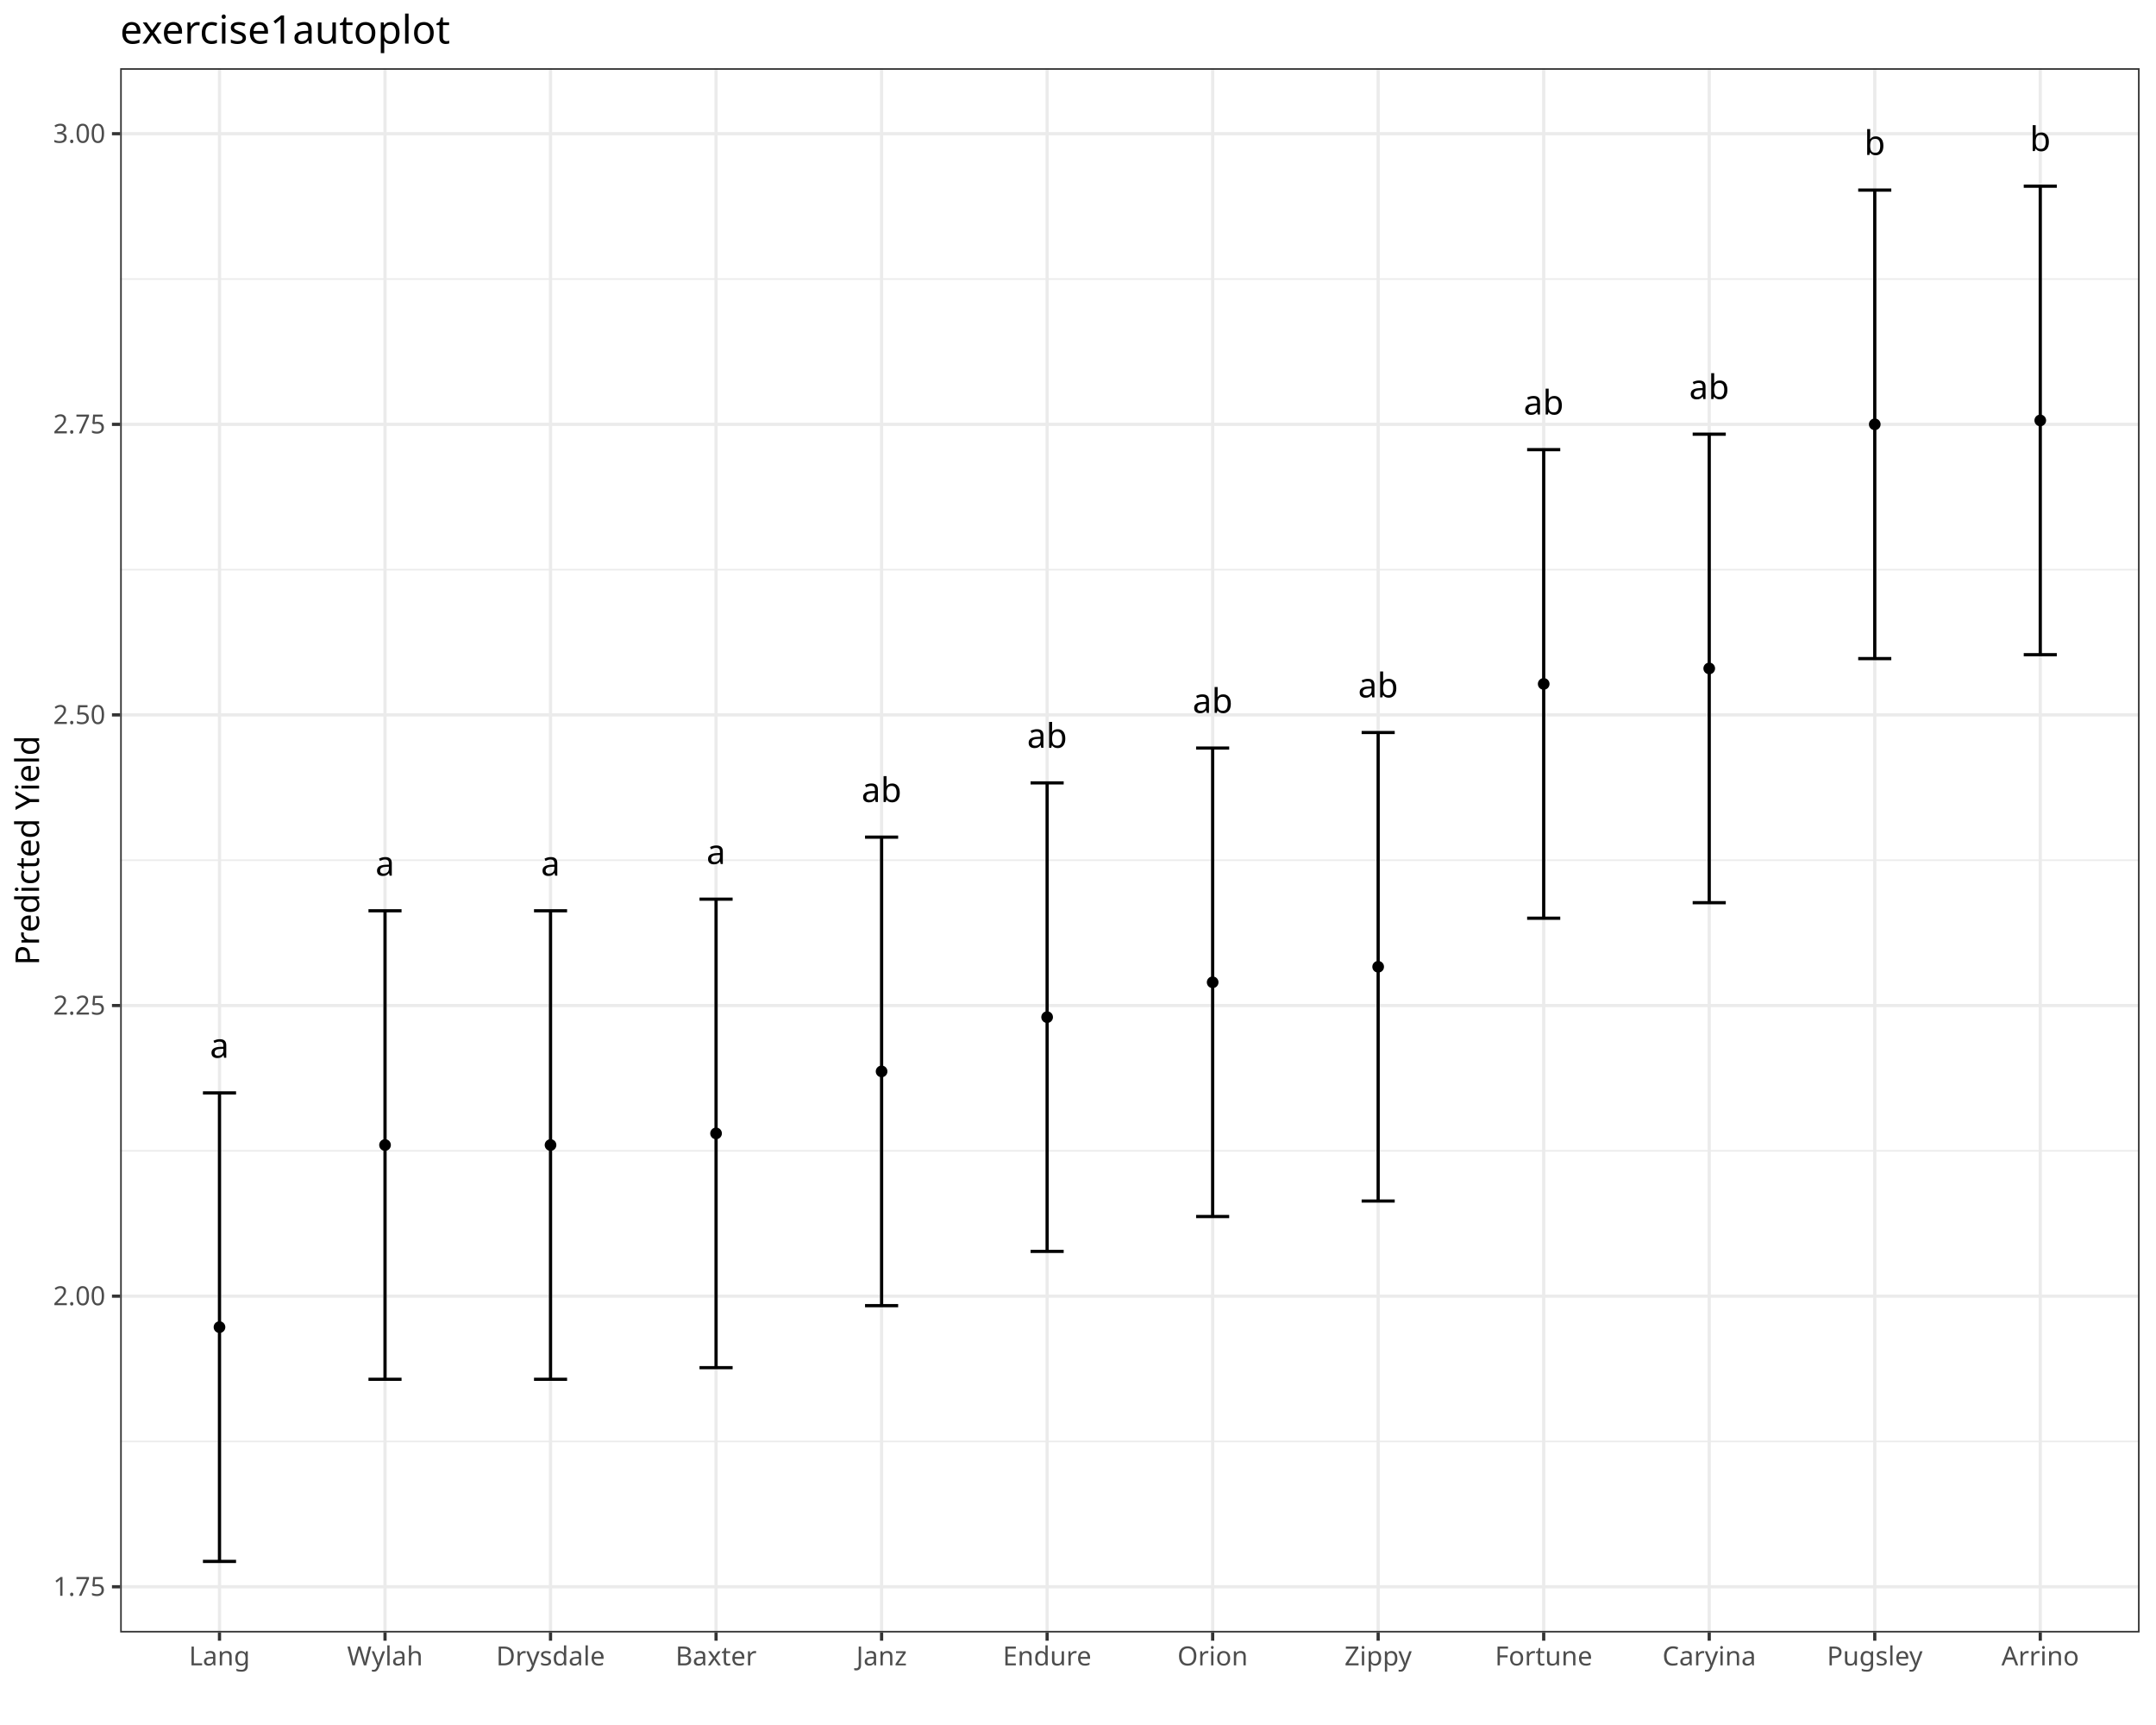
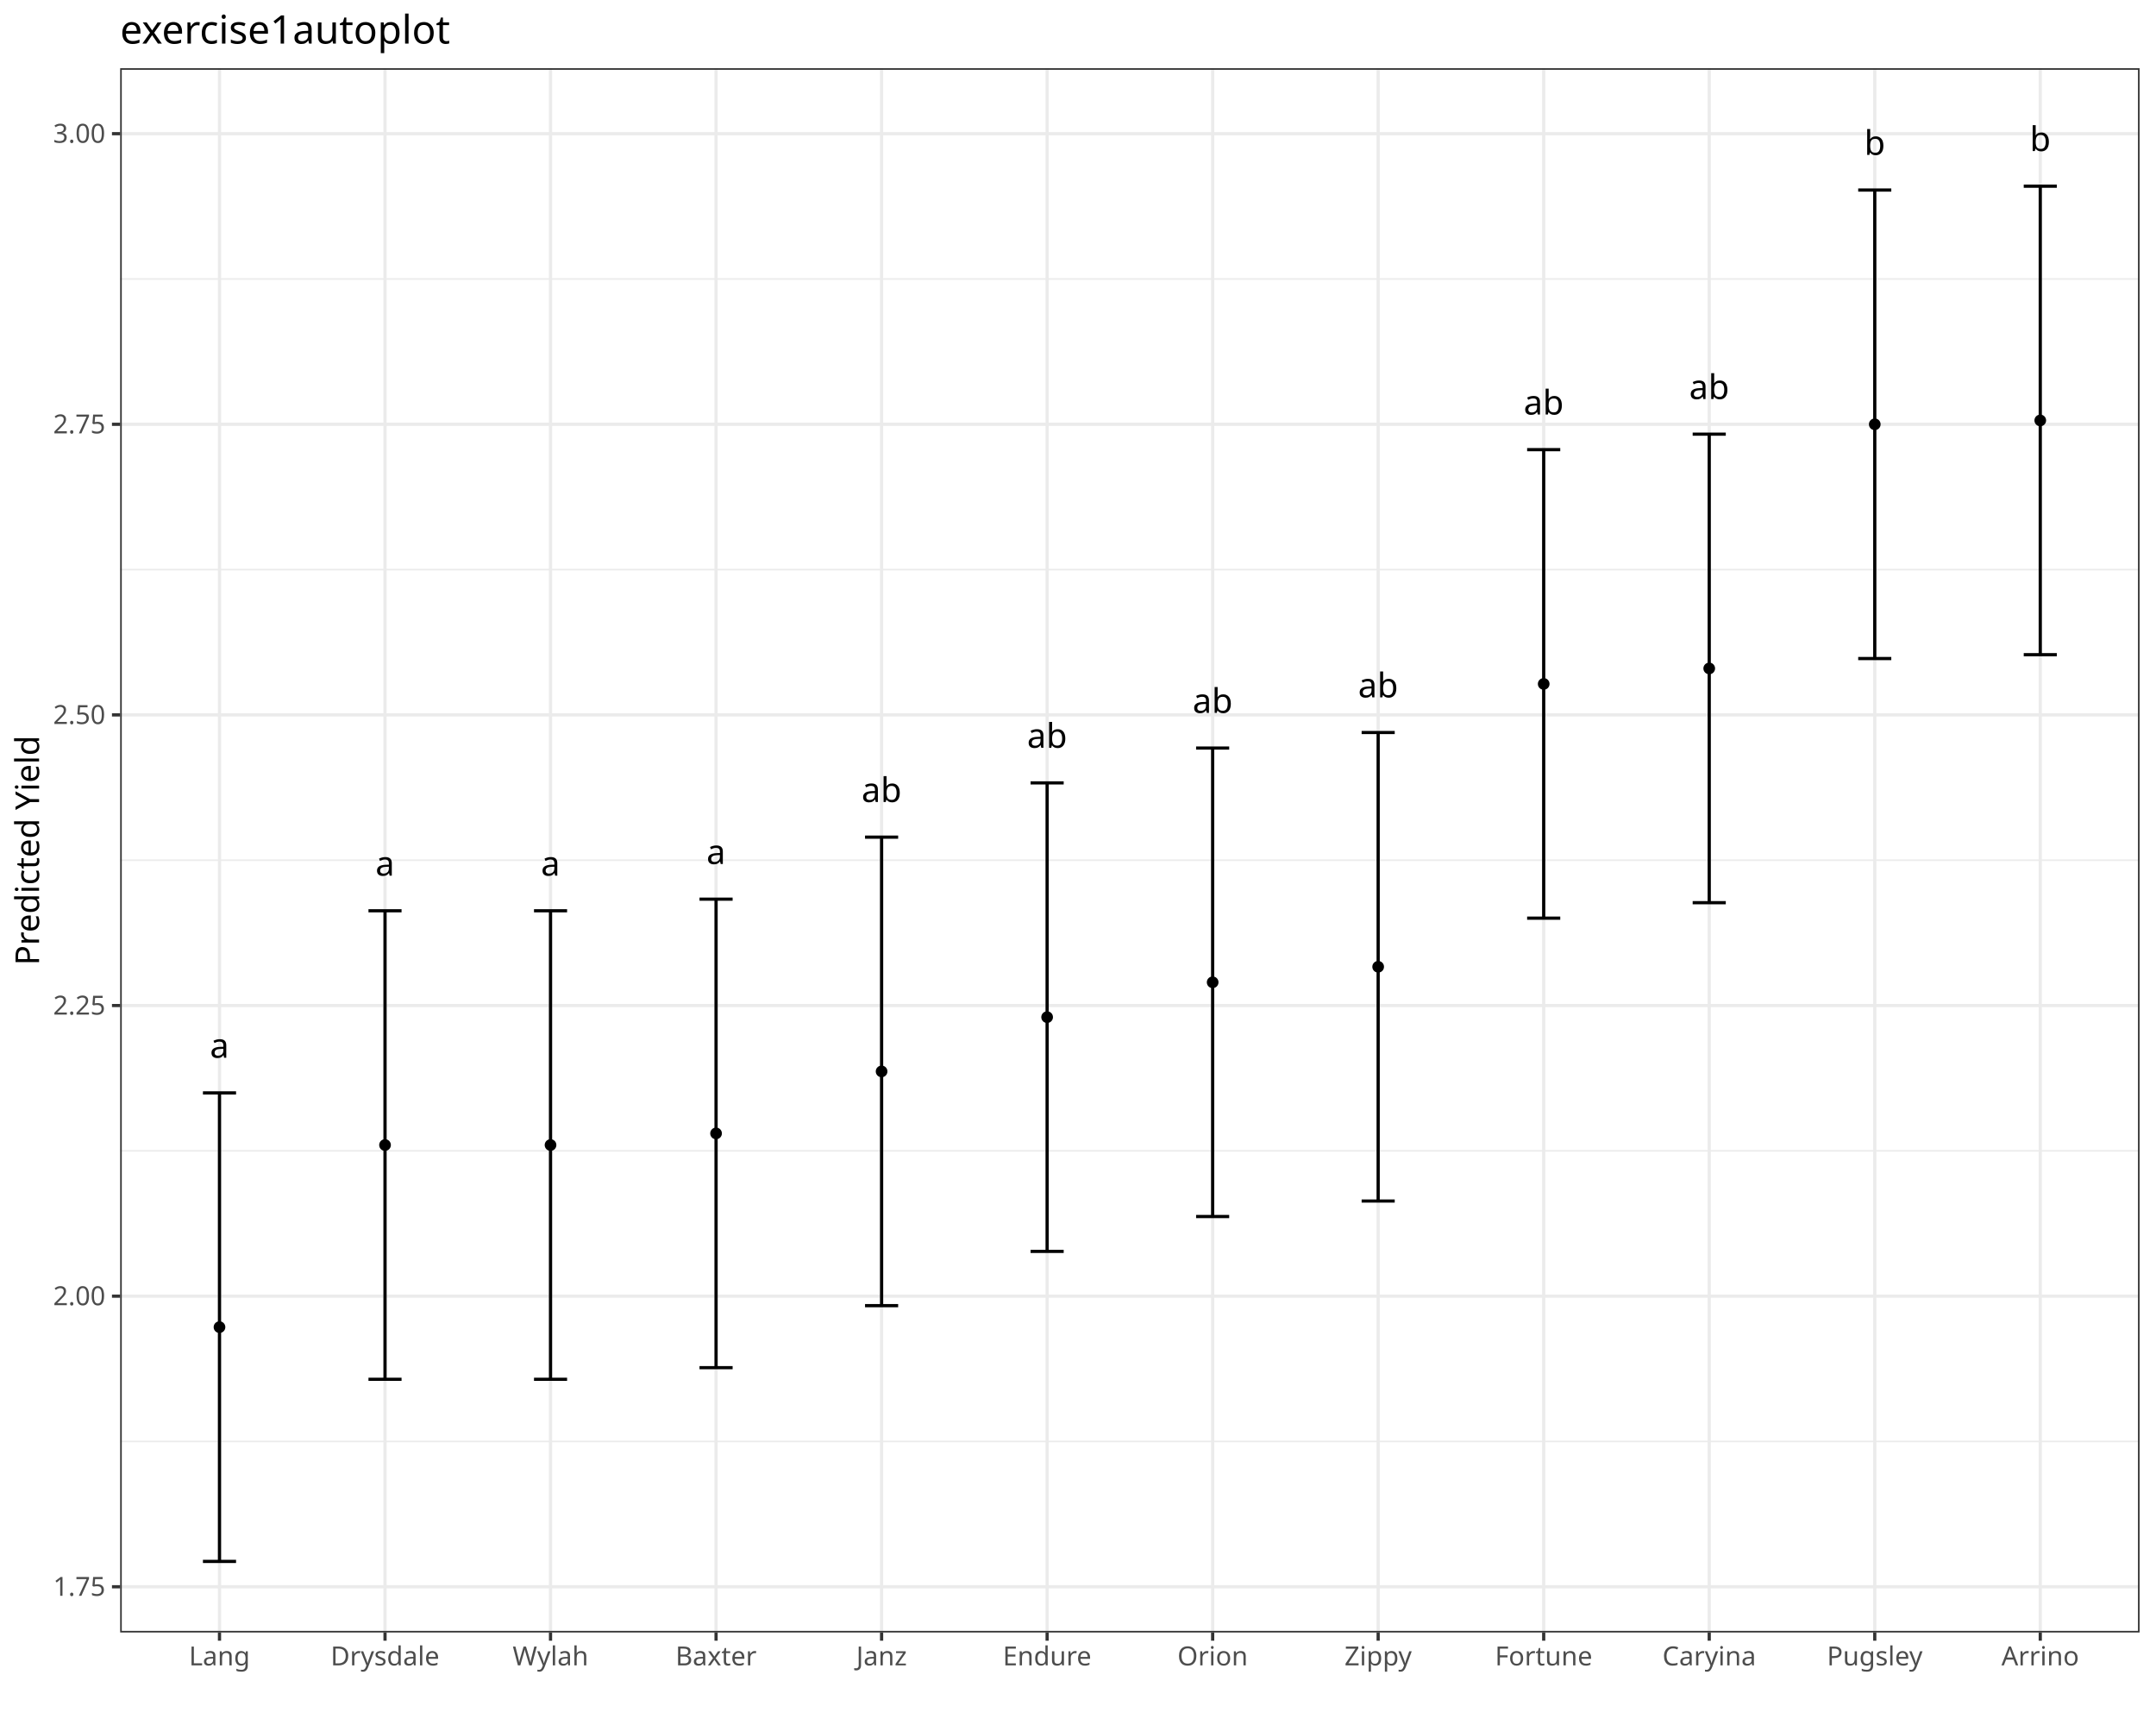
<svg xmlns="http://www.w3.org/2000/svg" class="svglite" data-engine-version="2.0" width="720.00pt" height="576.00pt" viewBox="0 0 720.00 576.00">
  <defs>
    <style type="text/css">
    .svglite line, .svglite polyline, .svglite polygon, .svglite path, .svglite rect, .svglite circle {
      fill: none;
      stroke: #000000;
      stroke-linecap: round;
      stroke-linejoin: round;
      stroke-miterlimit: 10.00;
    }
  </style>
  </defs>
  <rect width="100%" height="100%" style="stroke: none; fill: #FFFFFF;" />
  <defs>
    <clipPath id="cpMC4wMHw3MjAuMDB8MC4wMHw1NzYuMDA=">
      <rect x="0.00" y="0.00" width="720.00" height="576.00" />
    </clipPath>
  </defs>
  <g clip-path="url(#cpMC4wMHw3MjAuMDB8MC4wMHw1NzYuMDA=)">
    <rect x="0.00" y="0.00" width="720.00" height="576.00" style="stroke-width: 1.07; stroke: #FFFFFF; fill: #FFFFFF;" />
  </g>
  <defs>
    <clipPath id="cpNDAuMTN8NzE0LjUyfDIyLjc4fDU0NS4xMQ==">
      <rect x="40.13" y="22.78" width="674.39" height="522.33" />
    </clipPath>
  </defs>
  <g clip-path="url(#cpNDAuMTN8NzE0LjUyfDIyLjc4fDU0NS4xMQ==)">
    <rect x="40.13" y="22.78" width="674.39" height="522.33" style="stroke-width: 1.07; stroke: none; fill: #FFFFFF;" />
    <polyline points="40.13,481.32 714.52,481.32 " style="stroke-width: 0.53; stroke: #EBEBEB; stroke-linecap: butt;" />
    <polyline points="40.13,384.28 714.52,384.28 " style="stroke-width: 0.53; stroke: #EBEBEB; stroke-linecap: butt;" />
    <polyline points="40.13,287.24 714.52,287.24 " style="stroke-width: 0.53; stroke: #EBEBEB; stroke-linecap: butt;" />
-     <polyline points="40.13,190.21 714.52,190.21 " style="stroke-width: 0.53; stroke: #EBEBEB; stroke-linecap: butt;" />
-     <polyline points="40.13,93.17 714.52,93.17 " style="stroke-width: 0.53; stroke: #EBEBEB; stroke-linecap: butt;" />
+     <polyline points="40.13,190.20 714.52,190.20 " style="stroke-width: 0.53; stroke: #EBEBEB; stroke-linecap: butt;" />
+     <polyline points="40.13,93.16 714.52,93.16 " style="stroke-width: 0.53; stroke: #EBEBEB; stroke-linecap: butt;" />
    <polyline points="40.13,529.84 714.52,529.84 " style="stroke-width: 1.07; stroke: #EBEBEB; stroke-linecap: butt;" />
    <polyline points="40.13,432.80 714.52,432.80 " style="stroke-width: 1.07; stroke: #EBEBEB; stroke-linecap: butt;" />
    <polyline points="40.13,335.76 714.52,335.76 " style="stroke-width: 1.07; stroke: #EBEBEB; stroke-linecap: butt;" />
    <polyline points="40.13,238.72 714.52,238.72 " style="stroke-width: 1.07; stroke: #EBEBEB; stroke-linecap: butt;" />
-     <polyline points="40.13,141.69 714.52,141.69 " style="stroke-width: 1.07; stroke: #EBEBEB; stroke-linecap: butt;" />
-     <polyline points="40.13,44.65 714.52,44.65 " style="stroke-width: 1.07; stroke: #EBEBEB; stroke-linecap: butt;" />
+     <polyline points="40.13,141.68 714.52,141.68 " style="stroke-width: 1.07; stroke: #EBEBEB; stroke-linecap: butt;" />
+     <polyline points="40.13,44.64 714.52,44.64 " style="stroke-width: 1.07; stroke: #EBEBEB; stroke-linecap: butt;" />
    <polyline points="73.30,545.11 73.30,22.78 " style="stroke-width: 1.07; stroke: #EBEBEB; stroke-linecap: butt;" />
    <polyline points="128.58,545.11 128.58,22.78 " style="stroke-width: 1.07; stroke: #EBEBEB; stroke-linecap: butt;" />
    <polyline points="183.85,545.11 183.85,22.78 " style="stroke-width: 1.07; stroke: #EBEBEB; stroke-linecap: butt;" />
    <polyline points="239.13,545.11 239.13,22.78 " style="stroke-width: 1.07; stroke: #EBEBEB; stroke-linecap: butt;" />
    <polyline points="294.41,545.11 294.41,22.78 " style="stroke-width: 1.07; stroke: #EBEBEB; stroke-linecap: butt;" />
    <polyline points="349.69,545.11 349.69,22.78 " style="stroke-width: 1.07; stroke: #EBEBEB; stroke-linecap: butt;" />
    <polyline points="404.97,545.11 404.97,22.78 " style="stroke-width: 1.07; stroke: #EBEBEB; stroke-linecap: butt;" />
    <polyline points="460.24,545.11 460.24,22.78 " style="stroke-width: 1.07; stroke: #EBEBEB; stroke-linecap: butt;" />
    <polyline points="515.52,545.11 515.52,22.78 " style="stroke-width: 1.07; stroke: #EBEBEB; stroke-linecap: butt;" />
    <polyline points="570.80,545.11 570.80,22.78 " style="stroke-width: 1.07; stroke: #EBEBEB; stroke-linecap: butt;" />
    <polyline points="626.08,545.11 626.08,22.78 " style="stroke-width: 1.07; stroke: #EBEBEB; stroke-linecap: butt;" />
    <polyline points="681.35,545.11 681.35,22.78 " style="stroke-width: 1.07; stroke: #EBEBEB; stroke-linecap: butt;" />
    <polyline points="67.77,364.93 78.83,364.93 " style="stroke-width: 1.07; stroke-linecap: butt;" />
    <polyline points="73.30,364.93 73.30,521.37 " style="stroke-width: 1.07; stroke-linecap: butt;" />
    <polyline points="67.77,521.37 78.83,521.37 " style="stroke-width: 1.07; stroke-linecap: butt;" />
+     <polyline points="123.05,304.12 134.10,304.12 " style="stroke-width: 1.07; stroke-linecap: butt;" />
+     <polyline points="128.58,304.12 128.58,460.56 " style="stroke-width: 1.07; stroke-linecap: butt;" />
+     <polyline points="123.05,460.56 134.10,460.56 " style="stroke-width: 1.07; stroke-linecap: butt;" />
    <polyline points="178.33,304.12 189.38,304.12 " style="stroke-width: 1.07; stroke-linecap: butt;" />
    <polyline points="183.85,304.12 183.85,460.56 " style="stroke-width: 1.07; stroke-linecap: butt;" />
    <polyline points="178.33,460.56 189.38,460.56 " style="stroke-width: 1.07; stroke-linecap: butt;" />
-     <polyline points="123.05,304.12 134.10,304.12 " style="stroke-width: 1.07; stroke-linecap: butt;" />
-     <polyline points="128.58,304.12 128.58,460.56 " style="stroke-width: 1.07; stroke-linecap: butt;" />
-     <polyline points="123.05,460.56 134.10,460.56 " style="stroke-width: 1.07; stroke-linecap: butt;" />
    <polyline points="233.60,300.24 244.66,300.24 " style="stroke-width: 1.07; stroke-linecap: butt;" />
    <polyline points="239.13,300.24 239.13,456.68 " style="stroke-width: 1.07; stroke-linecap: butt;" />
    <polyline points="233.60,456.68 244.66,456.68 " style="stroke-width: 1.07; stroke-linecap: butt;" />
-     <polyline points="288.88,279.53 299.94,279.53 " style="stroke-width: 1.07; stroke-linecap: butt;" />
-     <polyline points="294.41,279.53 294.41,435.98 " style="stroke-width: 1.07; stroke-linecap: butt;" />
+     <polyline points="288.88,279.54 299.94,279.54 " style="stroke-width: 1.07; stroke-linecap: butt;" />
+     <polyline points="294.41,279.54 294.41,435.98 " style="stroke-width: 1.07; stroke-linecap: butt;" />
    <polyline points="288.88,435.98 299.94,435.98 " style="stroke-width: 1.07; stroke-linecap: butt;" />
    <polyline points="344.16,261.42 355.22,261.42 " style="stroke-width: 1.07; stroke-linecap: butt;" />
    <polyline points="349.69,261.42 349.69,417.86 " style="stroke-width: 1.07; stroke-linecap: butt;" />
    <polyline points="344.16,417.86 355.22,417.86 " style="stroke-width: 1.07; stroke-linecap: butt;" />
    <polyline points="399.44,249.78 410.49,249.78 " style="stroke-width: 1.07; stroke-linecap: butt;" />
    <polyline points="404.97,249.78 404.97,406.22 " style="stroke-width: 1.07; stroke-linecap: butt;" />
    <polyline points="399.44,406.22 410.49,406.22 " style="stroke-width: 1.07; stroke-linecap: butt;" />
    <polyline points="454.72,244.60 465.77,244.60 " style="stroke-width: 1.07; stroke-linecap: butt;" />
    <polyline points="460.24,244.60 460.24,401.04 " style="stroke-width: 1.07; stroke-linecap: butt;" />
    <polyline points="454.72,401.04 465.77,401.04 " style="stroke-width: 1.07; stroke-linecap: butt;" />
    <polyline points="509.99,150.15 521.05,150.15 " style="stroke-width: 1.07; stroke-linecap: butt;" />
-     <polyline points="515.52,150.15 515.52,306.60 " style="stroke-width: 1.07; stroke-linecap: butt;" />
-     <polyline points="509.99,306.60 521.05,306.60 " style="stroke-width: 1.07; stroke-linecap: butt;" />
-     <polyline points="565.27,144.98 576.33,144.98 " style="stroke-width: 1.07; stroke-linecap: butt;" />
-     <polyline points="570.80,144.98 570.80,301.42 " style="stroke-width: 1.07; stroke-linecap: butt;" />
+     <polyline points="515.52,150.15 515.52,306.59 " style="stroke-width: 1.07; stroke-linecap: butt;" />
+     <polyline points="509.99,306.59 521.05,306.59 " style="stroke-width: 1.07; stroke-linecap: butt;" />
+     <polyline points="565.27,144.97 576.33,144.97 " style="stroke-width: 1.07; stroke-linecap: butt;" />
+     <polyline points="570.80,144.97 570.80,301.42 " style="stroke-width: 1.07; stroke-linecap: butt;" />
    <polyline points="565.27,301.42 576.33,301.42 " style="stroke-width: 1.07; stroke-linecap: butt;" />
-     <polyline points="620.55,63.47 631.60,63.47 " style="stroke-width: 1.07; stroke-linecap: butt;" />
-     <polyline points="626.08,63.47 626.08,219.91 " style="stroke-width: 1.07; stroke-linecap: butt;" />
-     <polyline points="620.55,219.91 631.60,219.91 " style="stroke-width: 1.07; stroke-linecap: butt;" />
+     <polyline points="620.55,63.46 631.60,63.46 " style="stroke-width: 1.07; stroke-linecap: butt;" />
+     <polyline points="626.08,63.46 626.08,219.90 " style="stroke-width: 1.07; stroke-linecap: butt;" />
+     <polyline points="620.55,219.90 631.60,219.90 " style="stroke-width: 1.07; stroke-linecap: butt;" />
    <polyline points="675.83,62.17 686.88,62.17 " style="stroke-width: 1.07; stroke-linecap: butt;" />
    <polyline points="681.35,62.17 681.35,218.61 " style="stroke-width: 1.07; stroke-linecap: butt;" />
    <polyline points="675.83,218.61 686.88,218.61 " style="stroke-width: 1.07; stroke-linecap: butt;" />
    <text x="73.30" y="353.20" text-anchor="middle" style="font-size: 11.38px; font-family: sans;" textLength="6.33px" lengthAdjust="spacingAndGlyphs">a</text>
+     <text x="128.58" y="292.39" text-anchor="middle" style="font-size: 11.38px; font-family: sans;" textLength="6.33px" lengthAdjust="spacingAndGlyphs">a</text>
    <text x="183.85" y="292.39" text-anchor="middle" style="font-size: 11.38px; font-family: sans;" textLength="6.33px" lengthAdjust="spacingAndGlyphs">a</text>
-     <text x="128.58" y="292.39" text-anchor="middle" style="font-size: 11.38px; font-family: sans;" textLength="6.33px" lengthAdjust="spacingAndGlyphs">a</text>
    <text x="239.13" y="288.51" text-anchor="middle" style="font-size: 11.38px; font-family: sans;" textLength="6.33px" lengthAdjust="spacingAndGlyphs">a</text>
    <text x="294.41" y="267.81" text-anchor="middle" style="font-size: 11.38px; font-family: sans;" textLength="12.66px" lengthAdjust="spacingAndGlyphs">ab</text>
    <text x="349.69" y="249.69" text-anchor="middle" style="font-size: 11.38px; font-family: sans;" textLength="12.66px" lengthAdjust="spacingAndGlyphs">ab</text>
    <text x="404.97" y="238.05" text-anchor="middle" style="font-size: 11.38px; font-family: sans;" textLength="12.66px" lengthAdjust="spacingAndGlyphs">ab</text>
    <text x="460.24" y="232.87" text-anchor="middle" style="font-size: 11.38px; font-family: sans;" textLength="12.66px" lengthAdjust="spacingAndGlyphs">ab</text>
    <text x="515.52" y="138.42" text-anchor="middle" style="font-size: 11.38px; font-family: sans;" textLength="12.66px" lengthAdjust="spacingAndGlyphs">ab</text>
    <text x="570.80" y="133.25" text-anchor="middle" style="font-size: 11.38px; font-family: sans;" textLength="12.66px" lengthAdjust="spacingAndGlyphs">ab</text>
-     <text x="626.08" y="51.74" text-anchor="middle" style="font-size: 11.38px; font-family: sans;" textLength="6.33px" lengthAdjust="spacingAndGlyphs">b</text>
+     <text x="626.08" y="51.73" text-anchor="middle" style="font-size: 11.38px; font-family: sans;" textLength="6.33px" lengthAdjust="spacingAndGlyphs">b</text>
    <text x="681.35" y="50.44" text-anchor="middle" style="font-size: 11.38px; font-family: sans;" textLength="6.33px" lengthAdjust="spacingAndGlyphs">b</text>
    <circle cx="73.30" cy="443.15" r="1.95" style="stroke-width: 0.71; stroke: none; fill: #000000;" />
+     <circle cx="128.58" cy="382.34" r="1.95" style="stroke-width: 0.71; stroke: none; fill: #000000;" />
    <circle cx="183.85" cy="382.34" r="1.95" style="stroke-width: 0.71; stroke: none; fill: #000000;" />
-     <circle cx="128.58" cy="382.34" r="1.95" style="stroke-width: 0.71; stroke: none; fill: #000000;" />
    <circle cx="239.13" cy="378.46" r="1.95" style="stroke-width: 0.71; stroke: none; fill: #000000;" />
    <circle cx="294.41" cy="357.76" r="1.95" style="stroke-width: 0.71; stroke: none; fill: #000000;" />
    <circle cx="349.69" cy="339.64" r="1.95" style="stroke-width: 0.71; stroke: none; fill: #000000;" />
    <circle cx="404.97" cy="328.00" r="1.95" style="stroke-width: 0.71; stroke: none; fill: #000000;" />
    <circle cx="460.24" cy="322.82" r="1.95" style="stroke-width: 0.71; stroke: none; fill: #000000;" />
    <circle cx="515.52" cy="228.37" r="1.95" style="stroke-width: 0.71; stroke: none; fill: #000000;" />
    <circle cx="570.80" cy="223.20" r="1.95" style="stroke-width: 0.71; stroke: none; fill: #000000;" />
-     <circle cx="626.08" cy="141.69" r="1.95" style="stroke-width: 0.71; stroke: none; fill: #000000;" />
+     <circle cx="626.08" cy="141.68" r="1.95" style="stroke-width: 0.71; stroke: none; fill: #000000;" />
    <circle cx="681.35" cy="140.39" r="1.95" style="stroke-width: 0.71; stroke: none; fill: #000000;" />
    <rect x="40.13" y="22.78" width="674.39" height="522.33" style="stroke-width: 1.07; stroke: #333333;" />
  </g>
  <g clip-path="url(#cpMC4wMHw3MjAuMDB8MC4wMHw1NzYuMDA=)">
    <text x="35.20" y="532.86" text-anchor="end" style="font-size: 8.80px; fill: #4D4D4D; font-family: sans;" textLength="17.13px" lengthAdjust="spacingAndGlyphs">1.75</text>
    <text x="35.20" y="435.83" text-anchor="end" style="font-size: 8.80px; fill: #4D4D4D; font-family: sans;" textLength="17.13px" lengthAdjust="spacingAndGlyphs">2.00</text>
    <text x="35.20" y="338.79" text-anchor="end" style="font-size: 8.80px; fill: #4D4D4D; font-family: sans;" textLength="17.13px" lengthAdjust="spacingAndGlyphs">2.25</text>
    <text x="35.20" y="241.75" text-anchor="end" style="font-size: 8.80px; fill: #4D4D4D; font-family: sans;" textLength="17.13px" lengthAdjust="spacingAndGlyphs">2.50</text>
    <text x="35.20" y="144.71" text-anchor="end" style="font-size: 8.80px; fill: #4D4D4D; font-family: sans;" textLength="17.13px" lengthAdjust="spacingAndGlyphs">2.75</text>
-     <text x="35.20" y="47.68" text-anchor="end" style="font-size: 8.80px; fill: #4D4D4D; font-family: sans;" textLength="17.13px" lengthAdjust="spacingAndGlyphs">3.00</text>
+     <text x="35.20" y="47.67" text-anchor="end" style="font-size: 8.80px; fill: #4D4D4D; font-family: sans;" textLength="17.13px" lengthAdjust="spacingAndGlyphs">3.00</text>
    <polyline points="37.39,529.84 40.13,529.84 " style="stroke-width: 1.07; stroke: #333333; stroke-linecap: butt;" />
    <polyline points="37.39,432.80 40.13,432.80 " style="stroke-width: 1.07; stroke: #333333; stroke-linecap: butt;" />
    <polyline points="37.39,335.76 40.13,335.76 " style="stroke-width: 1.07; stroke: #333333; stroke-linecap: butt;" />
    <polyline points="37.39,238.72 40.13,238.72 " style="stroke-width: 1.07; stroke: #333333; stroke-linecap: butt;" />
-     <polyline points="37.39,141.69 40.13,141.69 " style="stroke-width: 1.07; stroke: #333333; stroke-linecap: butt;" />
-     <polyline points="37.39,44.65 40.13,44.65 " style="stroke-width: 1.07; stroke: #333333; stroke-linecap: butt;" />
+     <polyline points="37.39,141.68 40.13,141.68 " style="stroke-width: 1.07; stroke: #333333; stroke-linecap: butt;" />
+     <polyline points="37.39,44.64 40.13,44.64 " style="stroke-width: 1.07; stroke: #333333; stroke-linecap: butt;" />
    <polyline points="73.30,547.85 73.30,545.11 " style="stroke-width: 1.07; stroke: #333333; stroke-linecap: butt;" />
    <polyline points="128.58,547.85 128.58,545.11 " style="stroke-width: 1.07; stroke: #333333; stroke-linecap: butt;" />
    <polyline points="183.85,547.85 183.85,545.11 " style="stroke-width: 1.07; stroke: #333333; stroke-linecap: butt;" />
    <polyline points="239.13,547.85 239.13,545.11 " style="stroke-width: 1.07; stroke: #333333; stroke-linecap: butt;" />
    <polyline points="294.41,547.85 294.41,545.11 " style="stroke-width: 1.07; stroke: #333333; stroke-linecap: butt;" />
    <polyline points="349.69,547.85 349.69,545.11 " style="stroke-width: 1.07; stroke: #333333; stroke-linecap: butt;" />
    <polyline points="404.97,547.85 404.97,545.11 " style="stroke-width: 1.07; stroke: #333333; stroke-linecap: butt;" />
    <polyline points="460.24,547.85 460.24,545.11 " style="stroke-width: 1.07; stroke: #333333; stroke-linecap: butt;" />
    <polyline points="515.52,547.85 515.52,545.11 " style="stroke-width: 1.07; stroke: #333333; stroke-linecap: butt;" />
    <polyline points="570.80,547.85 570.80,545.11 " style="stroke-width: 1.07; stroke: #333333; stroke-linecap: butt;" />
    <polyline points="626.08,547.85 626.08,545.11 " style="stroke-width: 1.07; stroke: #333333; stroke-linecap: butt;" />
    <polyline points="681.35,547.85 681.35,545.11 " style="stroke-width: 1.07; stroke: #333333; stroke-linecap: butt;" />
    <text x="73.30" y="556.10" text-anchor="middle" style="font-size: 8.80px; fill: #4D4D4D; font-family: sans;" textLength="19.58px" lengthAdjust="spacingAndGlyphs">Lang</text>
-     <text x="128.58" y="556.10" text-anchor="middle" style="font-size: 8.80px; fill: #4D4D4D; font-family: sans;" textLength="24.45px" lengthAdjust="spacingAndGlyphs">Wylah</text>
-     <text x="183.85" y="556.10" text-anchor="middle" style="font-size: 8.80px; fill: #4D4D4D; font-family: sans;" textLength="34.73px" lengthAdjust="spacingAndGlyphs">Drysdale</text>
+     <text x="128.58" y="556.10" text-anchor="middle" style="font-size: 8.80px; fill: #4D4D4D; font-family: sans;" textLength="34.73px" lengthAdjust="spacingAndGlyphs">Drysdale</text>
+     <text x="183.85" y="556.10" text-anchor="middle" style="font-size: 8.80px; fill: #4D4D4D; font-family: sans;" textLength="24.45px" lengthAdjust="spacingAndGlyphs">Wylah</text>
    <text x="239.13" y="556.10" text-anchor="middle" style="font-size: 8.80px; fill: #4D4D4D; font-family: sans;" textLength="25.44px" lengthAdjust="spacingAndGlyphs">Baxter</text>
    <text x="294.41" y="556.10" text-anchor="middle" style="font-size: 8.80px; fill: #4D4D4D; font-family: sans;" textLength="18.60px" lengthAdjust="spacingAndGlyphs">Janz</text>
    <text x="349.69" y="556.10" text-anchor="middle" style="font-size: 8.80px; fill: #4D4D4D; font-family: sans;" textLength="28.38px" lengthAdjust="spacingAndGlyphs">Endure</text>
    <text x="404.97" y="556.10" text-anchor="middle" style="font-size: 8.80px; fill: #4D4D4D; font-family: sans;" textLength="21.52px" lengthAdjust="spacingAndGlyphs">Orion</text>
    <text x="460.24" y="556.10" text-anchor="middle" style="font-size: 8.80px; fill: #4D4D4D; font-family: sans;" textLength="21.52px" lengthAdjust="spacingAndGlyphs">Zippy</text>
    <text x="515.52" y="556.10" text-anchor="middle" style="font-size: 8.80px; fill: #4D4D4D; font-family: sans;" textLength="30.33px" lengthAdjust="spacingAndGlyphs">Fortune</text>
    <text x="570.80" y="556.10" text-anchor="middle" style="font-size: 8.80px; fill: #4D4D4D; font-family: sans;" textLength="30.33px" lengthAdjust="spacingAndGlyphs">Caryina</text>
    <text x="626.08" y="556.10" text-anchor="middle" style="font-size: 8.80px; fill: #4D4D4D; font-family: sans;" textLength="31.32px" lengthAdjust="spacingAndGlyphs">Pugsley</text>
    <text x="681.35" y="556.10" text-anchor="middle" style="font-size: 8.80px; fill: #4D4D4D; font-family: sans;" textLength="23.47px" lengthAdjust="spacingAndGlyphs">Arrino</text>
    <text transform="translate(13.05,283.95) rotate(-90)" text-anchor="middle" style="font-size: 11.00px; font-family: sans;" textLength="73.99px" lengthAdjust="spacingAndGlyphs">Predicted Yield</text>
    <text x="40.13" y="14.56" style="font-size: 13.20px; font-family: sans;" textLength="103.48px" lengthAdjust="spacingAndGlyphs">exercise1autoplot</text>
  </g>
</svg>
